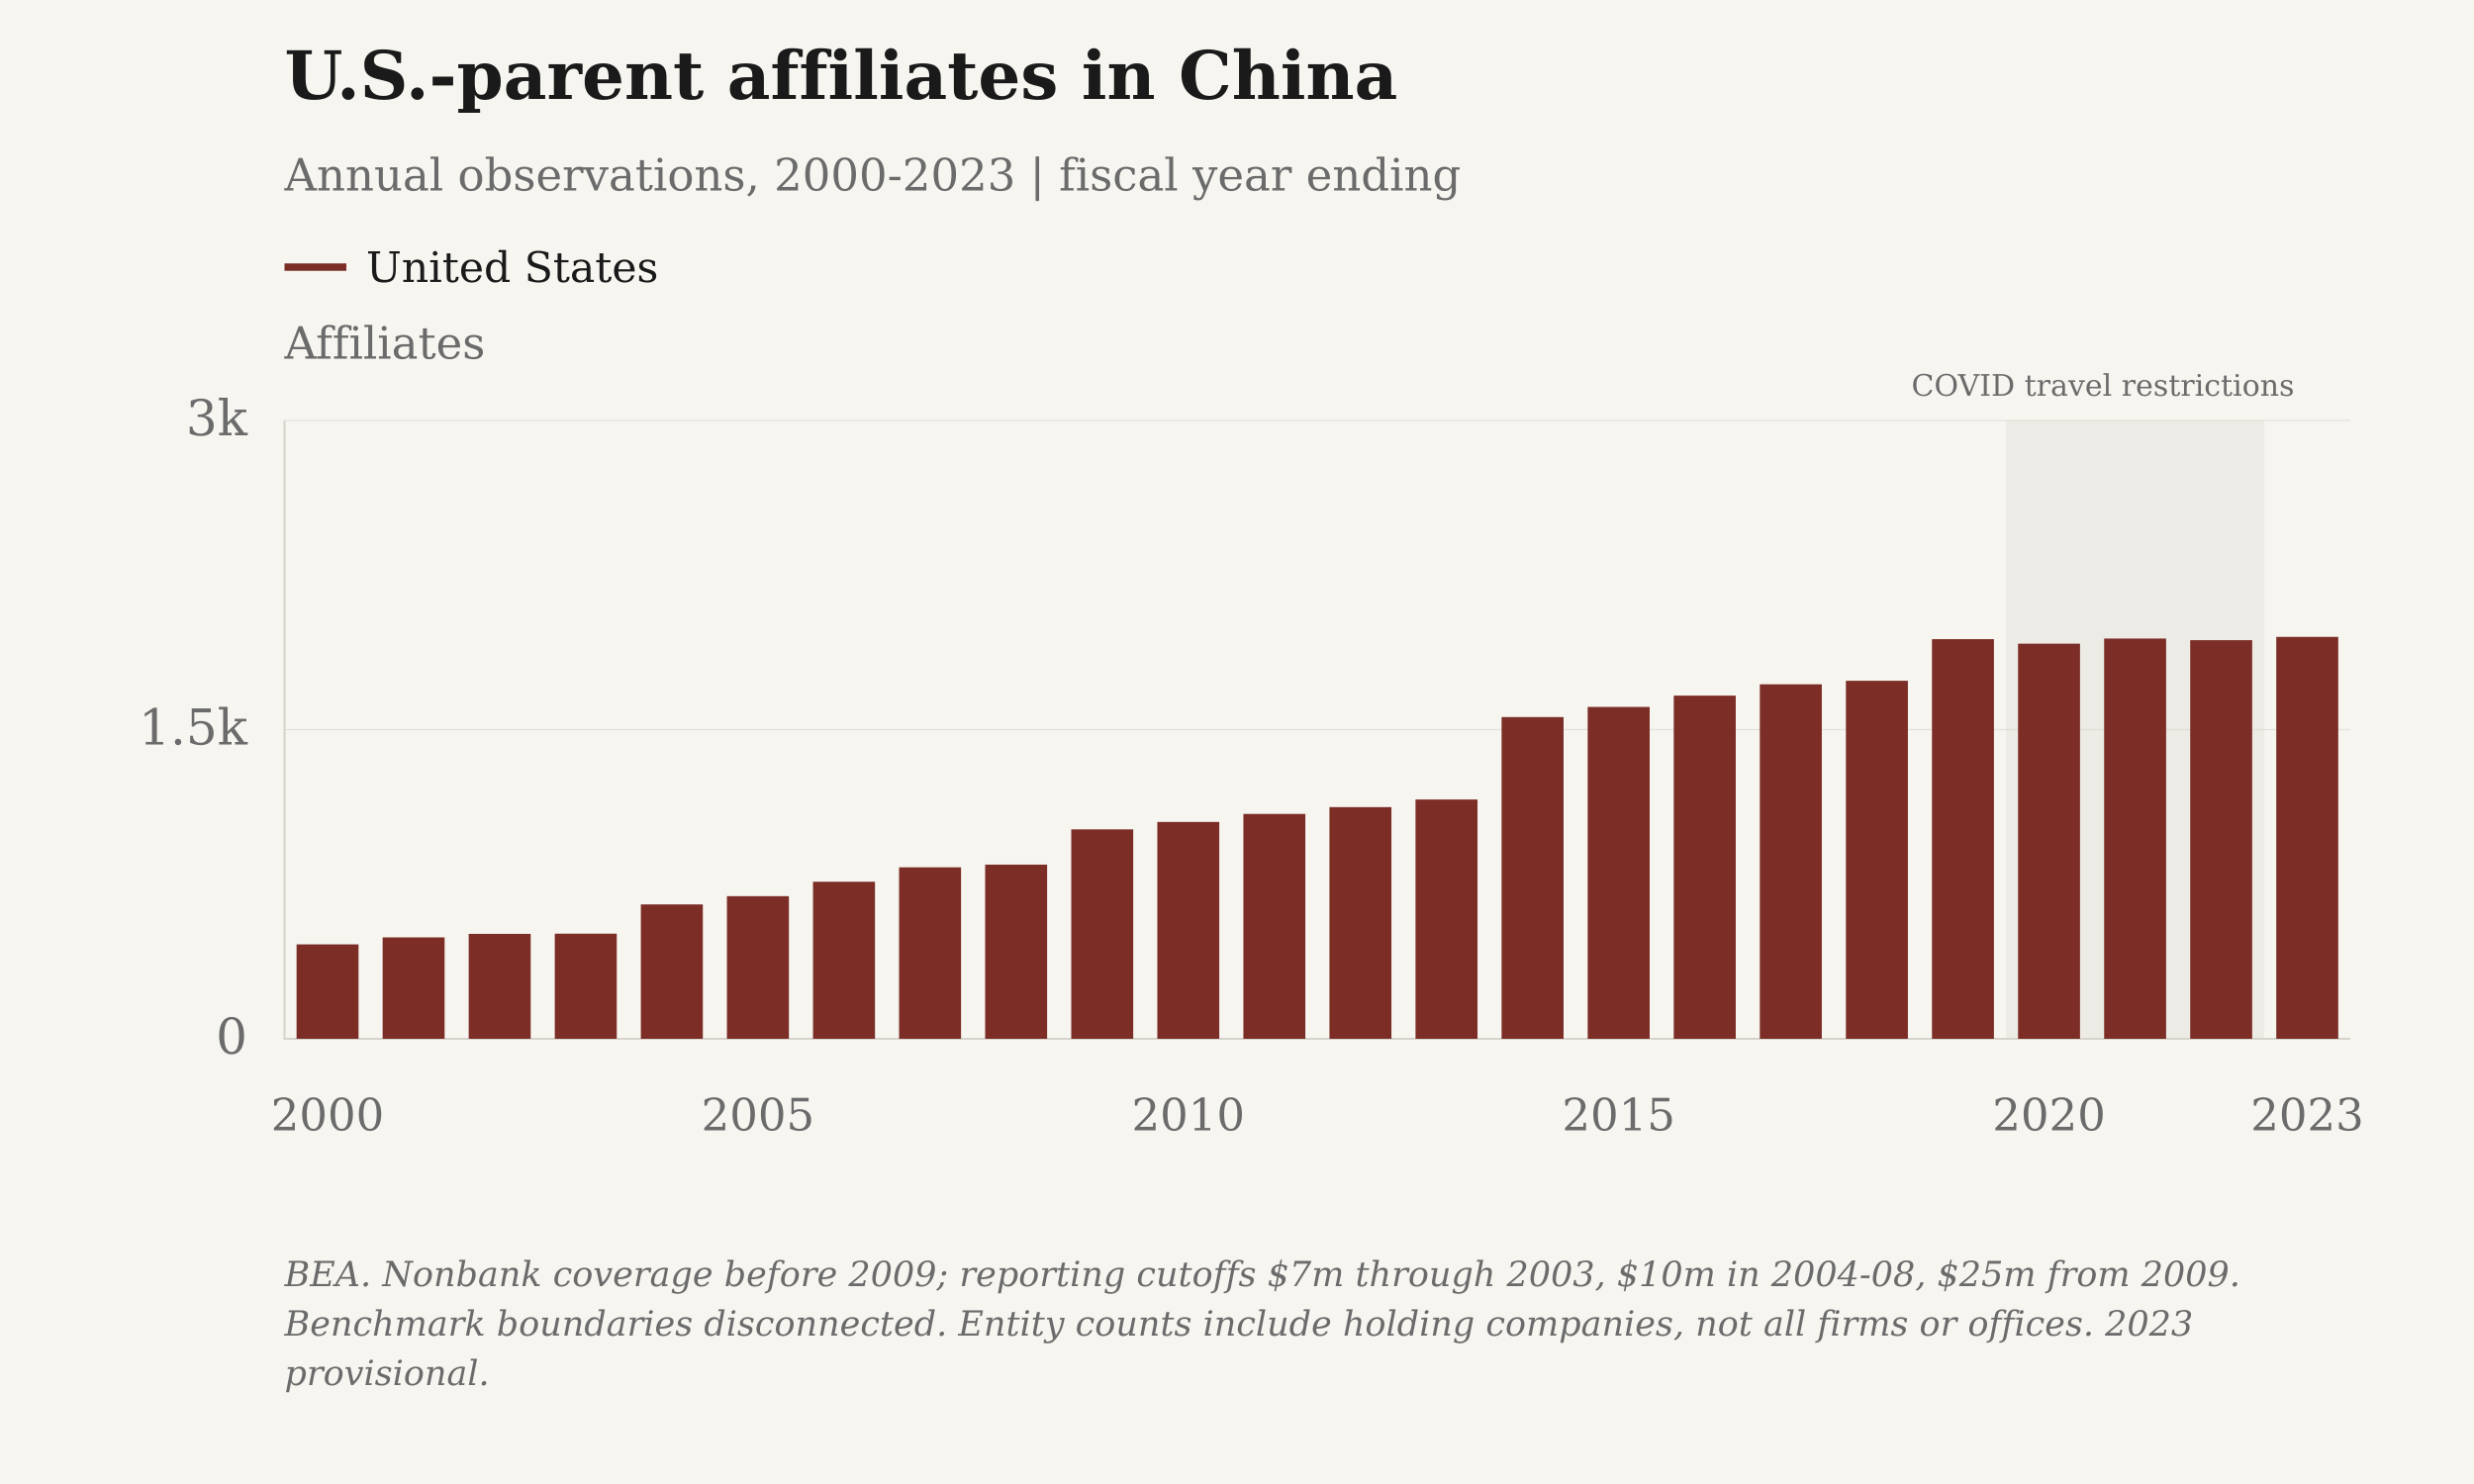
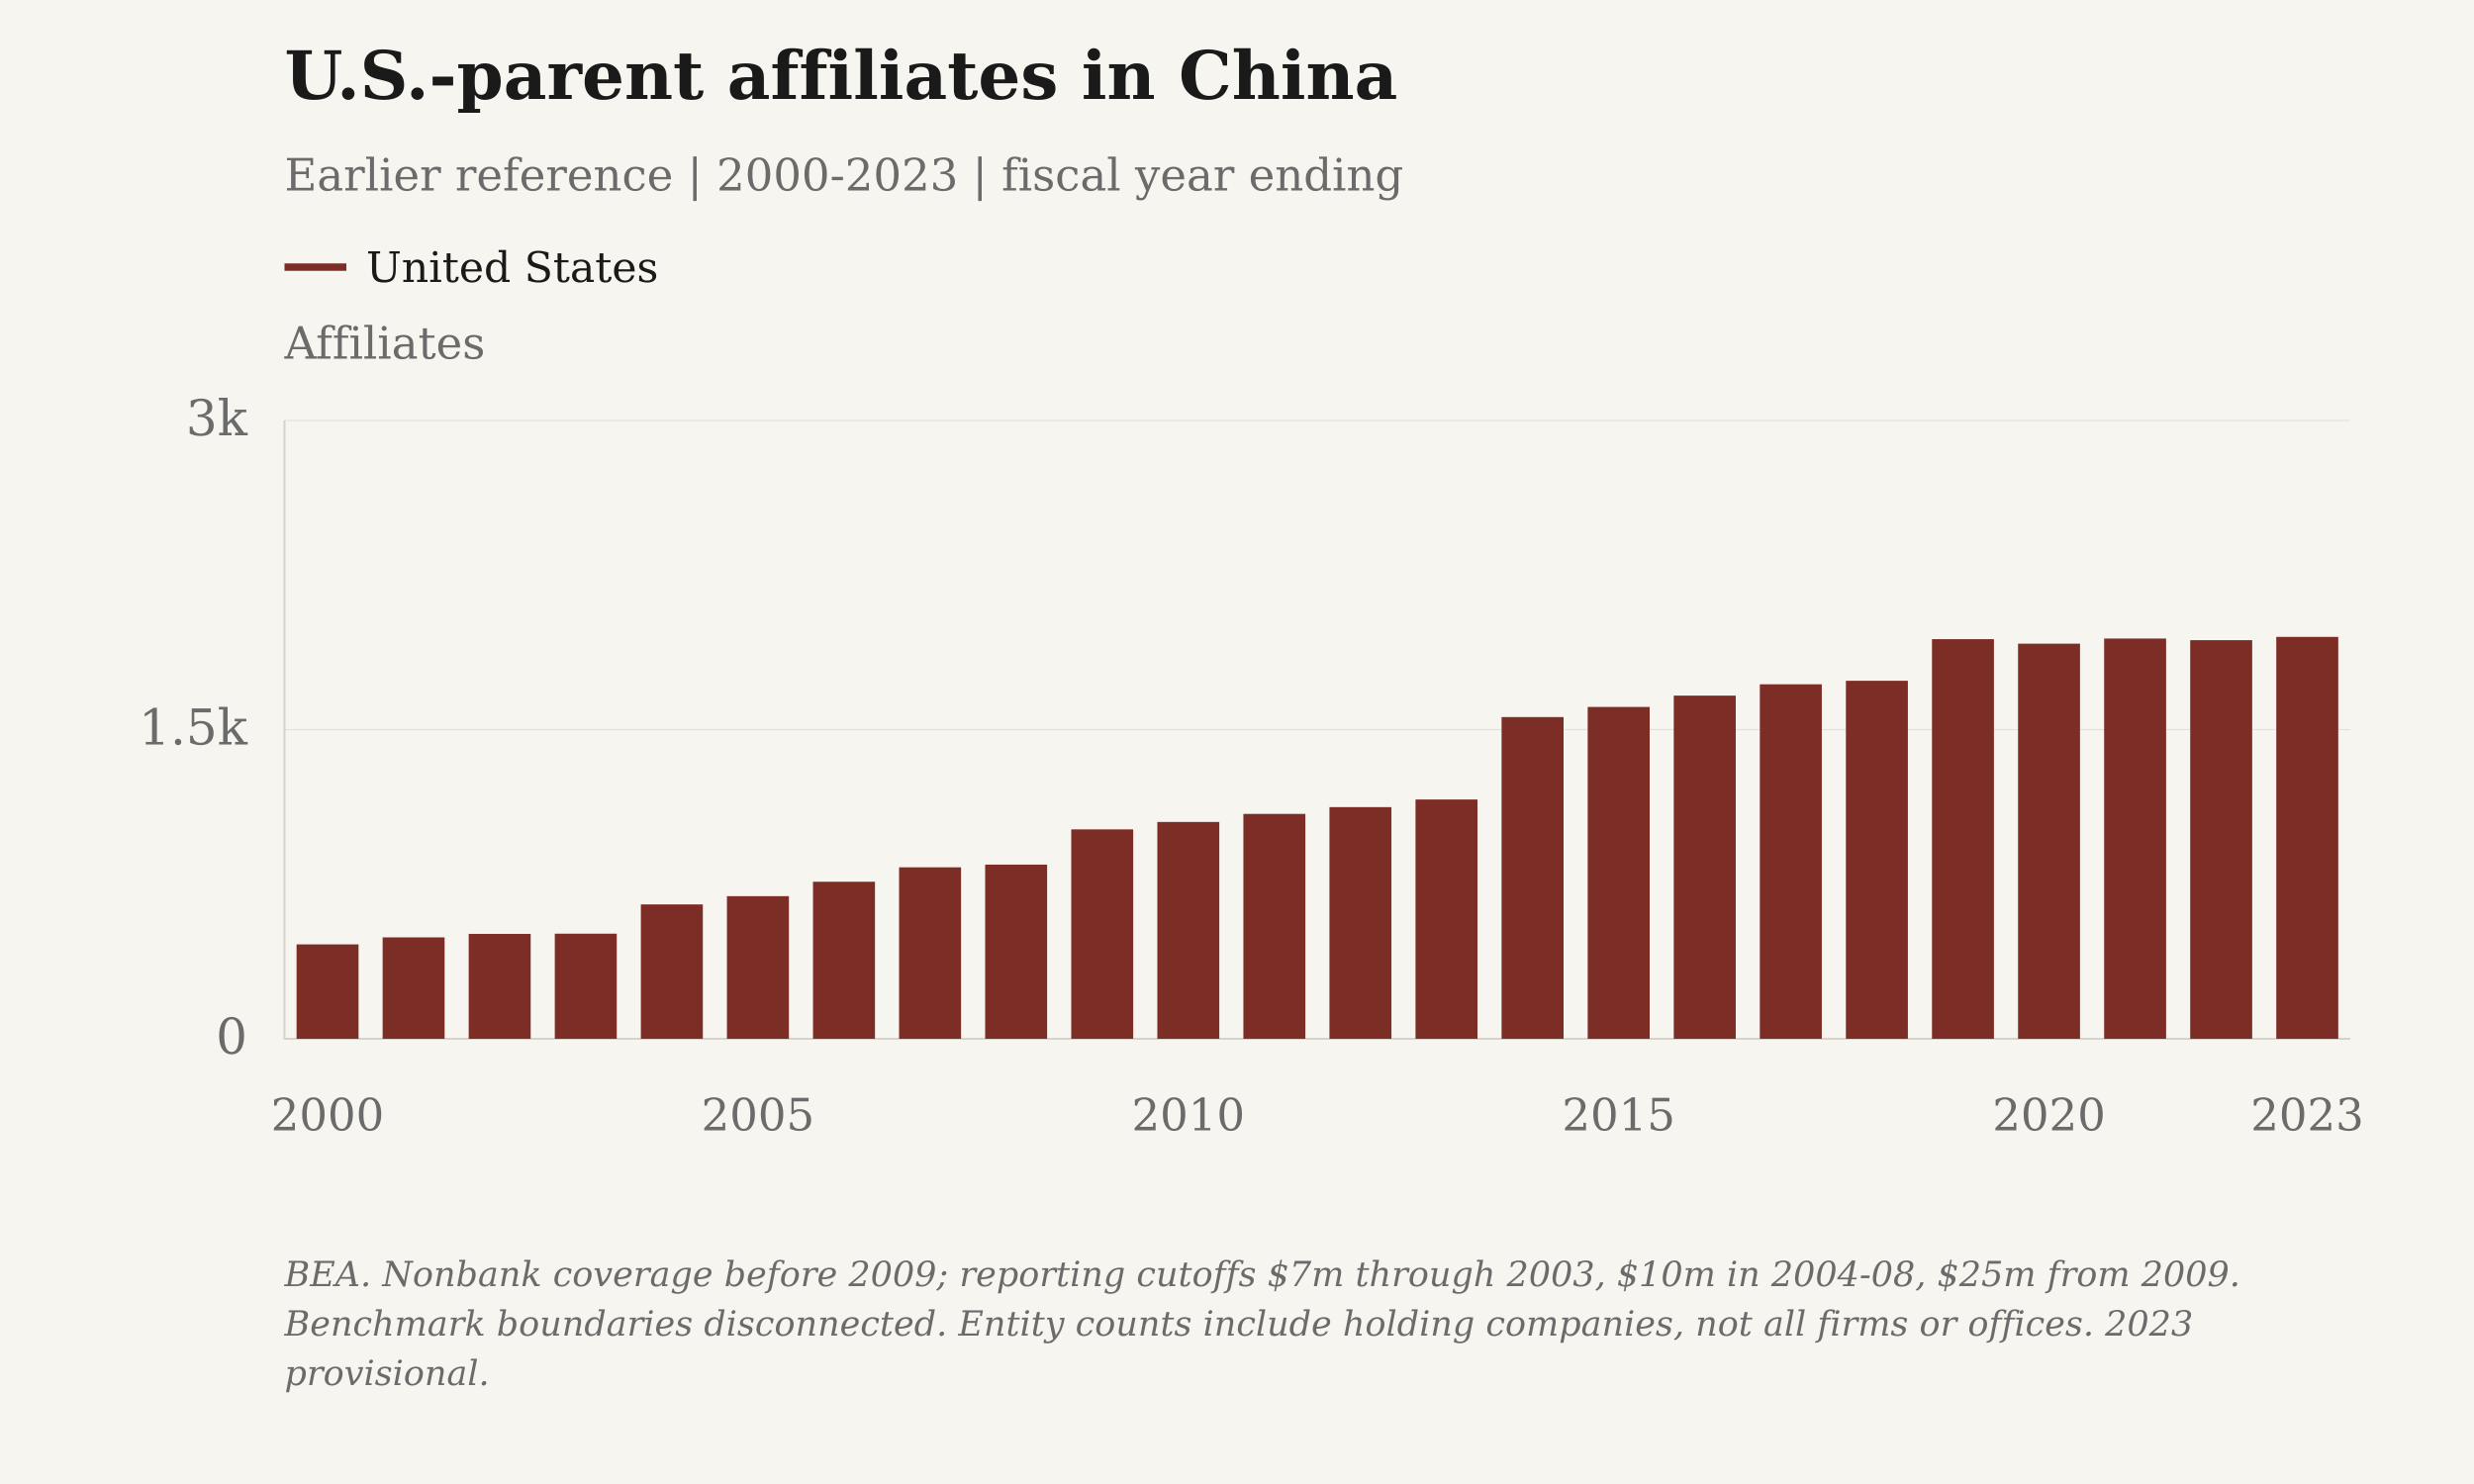
<svg xmlns="http://www.w3.org/2000/svg" viewBox="0 0 1000 600" role="img" aria-label="U.S.-parent affiliates in China" data-plot-style="columns">
  <rect class="chart-background" width="1000" height="600" fill="#F7F5F0" />
  <g font-family="DejaVu Serif, Georgia, 'Times New Roman', serif" font-size="20" fill="#6B6B6B">
    <text x="115" y="40" font-size="27" font-weight="bold" fill="#1A1A1A">U.S.-parent affiliates in China</text>
-     <text x="115" y="77" font-size="18">Annual observations, 2000-2023 | fiscal year ending</text>
+     <text x="115" y="77" font-size="18">Earlier reference | 2000-2023 | fiscal year ending</text>
    <text class="axis-unit" x="115" y="145" font-size="18">Affiliates</text>
-     <rect class="covid-band" data-start-year="2020" data-end-year="2022" x="810.83" y="170" width="104.38" height="250" fill="#D6D3CC" fill-opacity=".3" pointer-events="none" />
-     <text class="covid-label" x="850.00" y="160" text-anchor="middle" font-size="12" fill="#6B6B6B">COVID travel restrictions</text>
    <path d="M115 108h25" stroke="#7B2D26" stroke-width="3" />
    <text class="legend-label" x="148" y="114" font-size="17" fill="#1A1A1A">United States</text>
    <path d="M115 420.00H950" stroke="#D6D3CC" stroke-opacity=".6" stroke-width=".5" />
    <text x="100" y="426.00" text-anchor="end">0</text>
    <path d="M115 295.00H950" stroke="#D6D3CC" stroke-opacity=".6" stroke-width=".5" />
    <text x="100" y="301.00" text-anchor="end">1.5k</text>
    <path d="M115 170.00H950" stroke="#D6D3CC" stroke-opacity=".6" stroke-width=".5" />
    <text x="100" y="176.00" text-anchor="end">3k</text>
    <path d="M115 170V420H950" stroke="#D6D3CC" stroke-width=".8" fill="none" />
    <text class="year-tick" x="132.40" y="457" text-anchor="middle" font-size="18">2000</text>
    <text class="year-tick" x="306.35" y="457" text-anchor="middle" font-size="18">2005</text>
    <text class="year-tick" x="480.31" y="457" text-anchor="middle" font-size="18">2010</text>
    <text class="year-tick" x="654.27" y="457" text-anchor="middle" font-size="18">2015</text>
    <text class="year-tick" x="828.23" y="457" text-anchor="middle" font-size="18">2020</text>
    <text class="year-tick" x="932.60" y="457" text-anchor="middle" font-size="18">2023</text>
    <rect class="annual-column" data-series-id="bea_affiliates:china" data-year="2000" data-value="458" x="119.87" y="381.83" width="25.05" height="38.17" fill="#7B2D26" />
    <circle class="business-point" data-series-id="bea_affiliates:china" data-year="2000" data-value="458" data-period="Fiscal year ending 2000" data-reported-value="458" data-reported-unit="affiliates" data-status="observed" cx="132.40" cy="381.83" r="0" fill="#7B2D26" />
    <rect class="annual-column" data-series-id="bea_affiliates:china" data-year="2001" data-value="492" x="154.66" y="379.00" width="25.05" height="41.00" fill="#7B2D26" />
    <circle class="business-point" data-series-id="bea_affiliates:china" data-year="2001" data-value="492" data-period="Fiscal year ending 2001" data-reported-value="492" data-reported-unit="affiliates" data-status="observed" cx="167.19" cy="379.00" r="0" fill="#7B2D26" />
    <rect class="annual-column" data-series-id="bea_affiliates:china" data-year="2002" data-value="509" x="189.45" y="377.58" width="25.05" height="42.42" fill="#7B2D26" />
    <circle class="business-point" data-series-id="bea_affiliates:china" data-year="2002" data-value="509" data-period="Fiscal year ending 2002" data-reported-value="509" data-reported-unit="affiliates" data-status="observed" cx="201.98" cy="377.58" r="0" fill="#7B2D26" />
    <rect class="annual-column" data-series-id="bea_affiliates:china" data-year="2003" data-value="510" x="224.25" y="377.50" width="25.05" height="42.50" fill="#7B2D26" />
    <circle class="business-point" data-series-id="bea_affiliates:china" data-year="2003" data-value="510" data-period="Fiscal year ending 2003" data-reported-value="510" data-reported-unit="affiliates" data-status="observed" cx="236.77" cy="377.50" r="0" fill="#7B2D26" />
    <rect class="annual-column" data-series-id="bea_affiliates:china" data-year="2004" data-value="652" x="259.04" y="365.67" width="25.05" height="54.33" fill="#7B2D26" />
    <circle class="business-point" data-series-id="bea_affiliates:china" data-year="2004" data-value="652" data-period="Fiscal year ending 2004" data-reported-value="652" data-reported-unit="affiliates" data-status="observed" cx="271.56" cy="365.67" r="0" fill="#7B2D26" />
    <rect class="annual-column" data-series-id="bea_affiliates:china" data-year="2005" data-value="692" x="293.83" y="362.33" width="25.05" height="57.67" fill="#7B2D26" />
    <circle class="business-point" data-series-id="bea_affiliates:china" data-year="2005" data-value="692" data-period="Fiscal year ending 2005" data-reported-value="692" data-reported-unit="affiliates" data-status="observed" cx="306.35" cy="362.33" r="0" fill="#7B2D26" />
    <rect class="annual-column" data-series-id="bea_affiliates:china" data-year="2006" data-value="762" x="328.62" y="356.50" width="25.05" height="63.50" fill="#7B2D26" />
    <circle class="business-point" data-series-id="bea_affiliates:china" data-year="2006" data-value="762" data-period="Fiscal year ending 2006" data-reported-value="762" data-reported-unit="affiliates" data-status="observed" cx="341.15" cy="356.50" r="0" fill="#7B2D26" />
    <rect class="annual-column" data-series-id="bea_affiliates:china" data-year="2007" data-value="832" x="363.41" y="350.67" width="25.05" height="69.33" fill="#7B2D26" />
    <circle class="business-point" data-series-id="bea_affiliates:china" data-year="2007" data-value="832" data-period="Fiscal year ending 2007" data-reported-value="832" data-reported-unit="affiliates" data-status="observed" cx="375.94" cy="350.67" r="0" fill="#7B2D26" />
    <rect class="annual-column" data-series-id="bea_affiliates:china" data-year="2008" data-value="845" x="398.20" y="349.58" width="25.05" height="70.42" fill="#7B2D26" />
    <circle class="business-point" data-series-id="bea_affiliates:china" data-year="2008" data-value="845" data-period="Fiscal year ending 2008" data-reported-value="845" data-reported-unit="affiliates" data-status="observed" cx="410.73" cy="349.58" r="0" fill="#7B2D26" />
    <rect class="annual-column" data-series-id="bea_affiliates:china" data-year="2009" data-value="1016" x="433.00" y="335.33" width="25.05" height="84.67" fill="#7B2D26" />
    <circle class="business-point" data-series-id="bea_affiliates:china" data-year="2009" data-value="1016" data-period="Fiscal year ending 2009" data-reported-value="1016" data-reported-unit="affiliates" data-status="observed" cx="445.52" cy="335.33" r="0" fill="#7B2D26" />
    <rect class="annual-column" data-series-id="bea_affiliates:china" data-year="2010" data-value="1052" x="467.79" y="332.33" width="25.05" height="87.67" fill="#7B2D26" />
    <circle class="business-point" data-series-id="bea_affiliates:china" data-year="2010" data-value="1052" data-period="Fiscal year ending 2010" data-reported-value="1052" data-reported-unit="affiliates" data-status="observed" cx="480.31" cy="332.33" r="0" fill="#7B2D26" />
    <rect class="annual-column" data-series-id="bea_affiliates:china" data-year="2011" data-value="1091" x="502.58" y="329.08" width="25.05" height="90.92" fill="#7B2D26" />
    <circle class="business-point" data-series-id="bea_affiliates:china" data-year="2011" data-value="1091" data-period="Fiscal year ending 2011" data-reported-value="1091" data-reported-unit="affiliates" data-status="observed" cx="515.10" cy="329.08" r="0" fill="#7B2D26" />
    <rect class="annual-column" data-series-id="bea_affiliates:china" data-year="2012" data-value="1124" x="537.37" y="326.33" width="25.05" height="93.67" fill="#7B2D26" />
    <circle class="business-point" data-series-id="bea_affiliates:china" data-year="2012" data-value="1124" data-period="Fiscal year ending 2012" data-reported-value="1124" data-reported-unit="affiliates" data-status="observed" cx="549.90" cy="326.33" r="0" fill="#7B2D26" />
    <rect class="annual-column" data-series-id="bea_affiliates:china" data-year="2013" data-value="1161" x="572.16" y="323.25" width="25.05" height="96.75" fill="#7B2D26" />
    <circle class="business-point" data-series-id="bea_affiliates:china" data-year="2013" data-value="1161" data-period="Fiscal year ending 2013" data-reported-value="1161" data-reported-unit="affiliates" data-status="observed" cx="584.69" cy="323.25" r="0" fill="#7B2D26" />
    <rect class="annual-column" data-series-id="bea_affiliates:china" data-year="2014" data-value="1561" x="606.95" y="289.92" width="25.05" height="130.08" fill="#7B2D26" />
    <circle class="business-point" data-series-id="bea_affiliates:china" data-year="2014" data-value="1561" data-period="Fiscal year ending 2014" data-reported-value="1561" data-reported-unit="affiliates" data-status="observed" cx="619.48" cy="289.92" r="0" fill="#7B2D26" />
    <rect class="annual-column" data-series-id="bea_affiliates:china" data-year="2015" data-value="1610" x="641.75" y="285.83" width="25.05" height="134.17" fill="#7B2D26" />
    <circle class="business-point" data-series-id="bea_affiliates:china" data-year="2015" data-value="1610" data-period="Fiscal year ending 2015" data-reported-value="1610" data-reported-unit="affiliates" data-status="observed" cx="654.27" cy="285.83" r="0" fill="#7B2D26" />
    <rect class="annual-column" data-series-id="bea_affiliates:china" data-year="2016" data-value="1665" x="676.54" y="281.25" width="25.05" height="138.75" fill="#7B2D26" />
    <circle class="business-point" data-series-id="bea_affiliates:china" data-year="2016" data-value="1665" data-period="Fiscal year ending 2016" data-reported-value="1665" data-reported-unit="affiliates" data-status="observed" cx="689.06" cy="281.25" r="0" fill="#7B2D26" />
    <rect class="annual-column" data-series-id="bea_affiliates:china" data-year="2017" data-value="1720" x="711.33" y="276.67" width="25.05" height="143.33" fill="#7B2D26" />
    <circle class="business-point" data-series-id="bea_affiliates:china" data-year="2017" data-value="1720" data-period="Fiscal year ending 2017" data-reported-value="1720" data-reported-unit="affiliates" data-status="observed" cx="723.85" cy="276.67" r="0" fill="#7B2D26" />
    <rect class="annual-column" data-series-id="bea_affiliates:china" data-year="2018" data-value="1737" x="746.12" y="275.25" width="25.05" height="144.75" fill="#7B2D26" />
    <circle class="business-point" data-series-id="bea_affiliates:china" data-year="2018" data-value="1737" data-period="Fiscal year ending 2018" data-reported-value="1737" data-reported-unit="affiliates" data-status="observed" cx="758.65" cy="275.25" r="0" fill="#7B2D26" />
    <rect class="annual-column" data-series-id="bea_affiliates:china" data-year="2019" data-value="1939" x="780.91" y="258.42" width="25.05" height="161.58" fill="#7B2D26" />
    <circle class="business-point" data-series-id="bea_affiliates:china" data-year="2019" data-value="1939" data-period="Fiscal year ending 2019" data-reported-value="1939" data-reported-unit="affiliates" data-status="observed" cx="793.44" cy="258.42" r="0" fill="#7B2D26" />
    <rect class="annual-column" data-series-id="bea_affiliates:china" data-year="2020" data-value="1917" x="815.70" y="260.25" width="25.05" height="159.75" fill="#7B2D26" />
    <circle class="business-point" data-series-id="bea_affiliates:china" data-year="2020" data-value="1917" data-period="Fiscal year ending 2020" data-reported-value="1917" data-reported-unit="affiliates" data-status="observed" cx="828.23" cy="260.25" r="0" fill="#7B2D26" />
    <rect class="annual-column" data-series-id="bea_affiliates:china" data-year="2021" data-value="1942" x="850.50" y="258.17" width="25.05" height="161.83" fill="#7B2D26" />
    <circle class="business-point" data-series-id="bea_affiliates:china" data-year="2021" data-value="1942" data-period="Fiscal year ending 2021" data-reported-value="1942" data-reported-unit="affiliates" data-status="observed" cx="863.02" cy="258.17" r="0" fill="#7B2D26" />
    <rect class="annual-column" data-series-id="bea_affiliates:china" data-year="2022" data-value="1934" x="885.29" y="258.83" width="25.05" height="161.17" fill="#7B2D26" />
    <circle class="business-point" data-series-id="bea_affiliates:china" data-year="2022" data-value="1934" data-period="Fiscal year ending 2022" data-reported-value="1934" data-reported-unit="affiliates" data-status="observed" cx="897.81" cy="258.83" r="0" fill="#7B2D26" />
    <rect class="annual-column" data-series-id="bea_affiliates:china" data-year="2023" data-value="1950" x="920.08" y="257.50" width="25.05" height="162.50" fill="#7B2D26" />
    <circle class="business-point" data-series-id="bea_affiliates:china" data-year="2023" data-value="1950" data-period="Fiscal year ending 2023" data-reported-value="1950" data-reported-unit="affiliates" data-status="provisional" cx="932.60" cy="257.50" r="0" fill="#7B2D26" />
    <text class="figure-source" x="115" y="520" font-size="14" font-style="italic">BEA. Nonbank coverage before 2009; reporting cutoffs $7m through 2003, $10m in 2004-08, $25m from 2009.</text>
    <text class="figure-source" x="115" y="540" font-size="14" font-style="italic">Benchmark boundaries disconnected. Entity counts include holding companies, not all firms or offices. 2023</text>
    <text class="figure-source" x="115" y="560" font-size="14" font-style="italic">provisional.</text>
  </g>
</svg>
